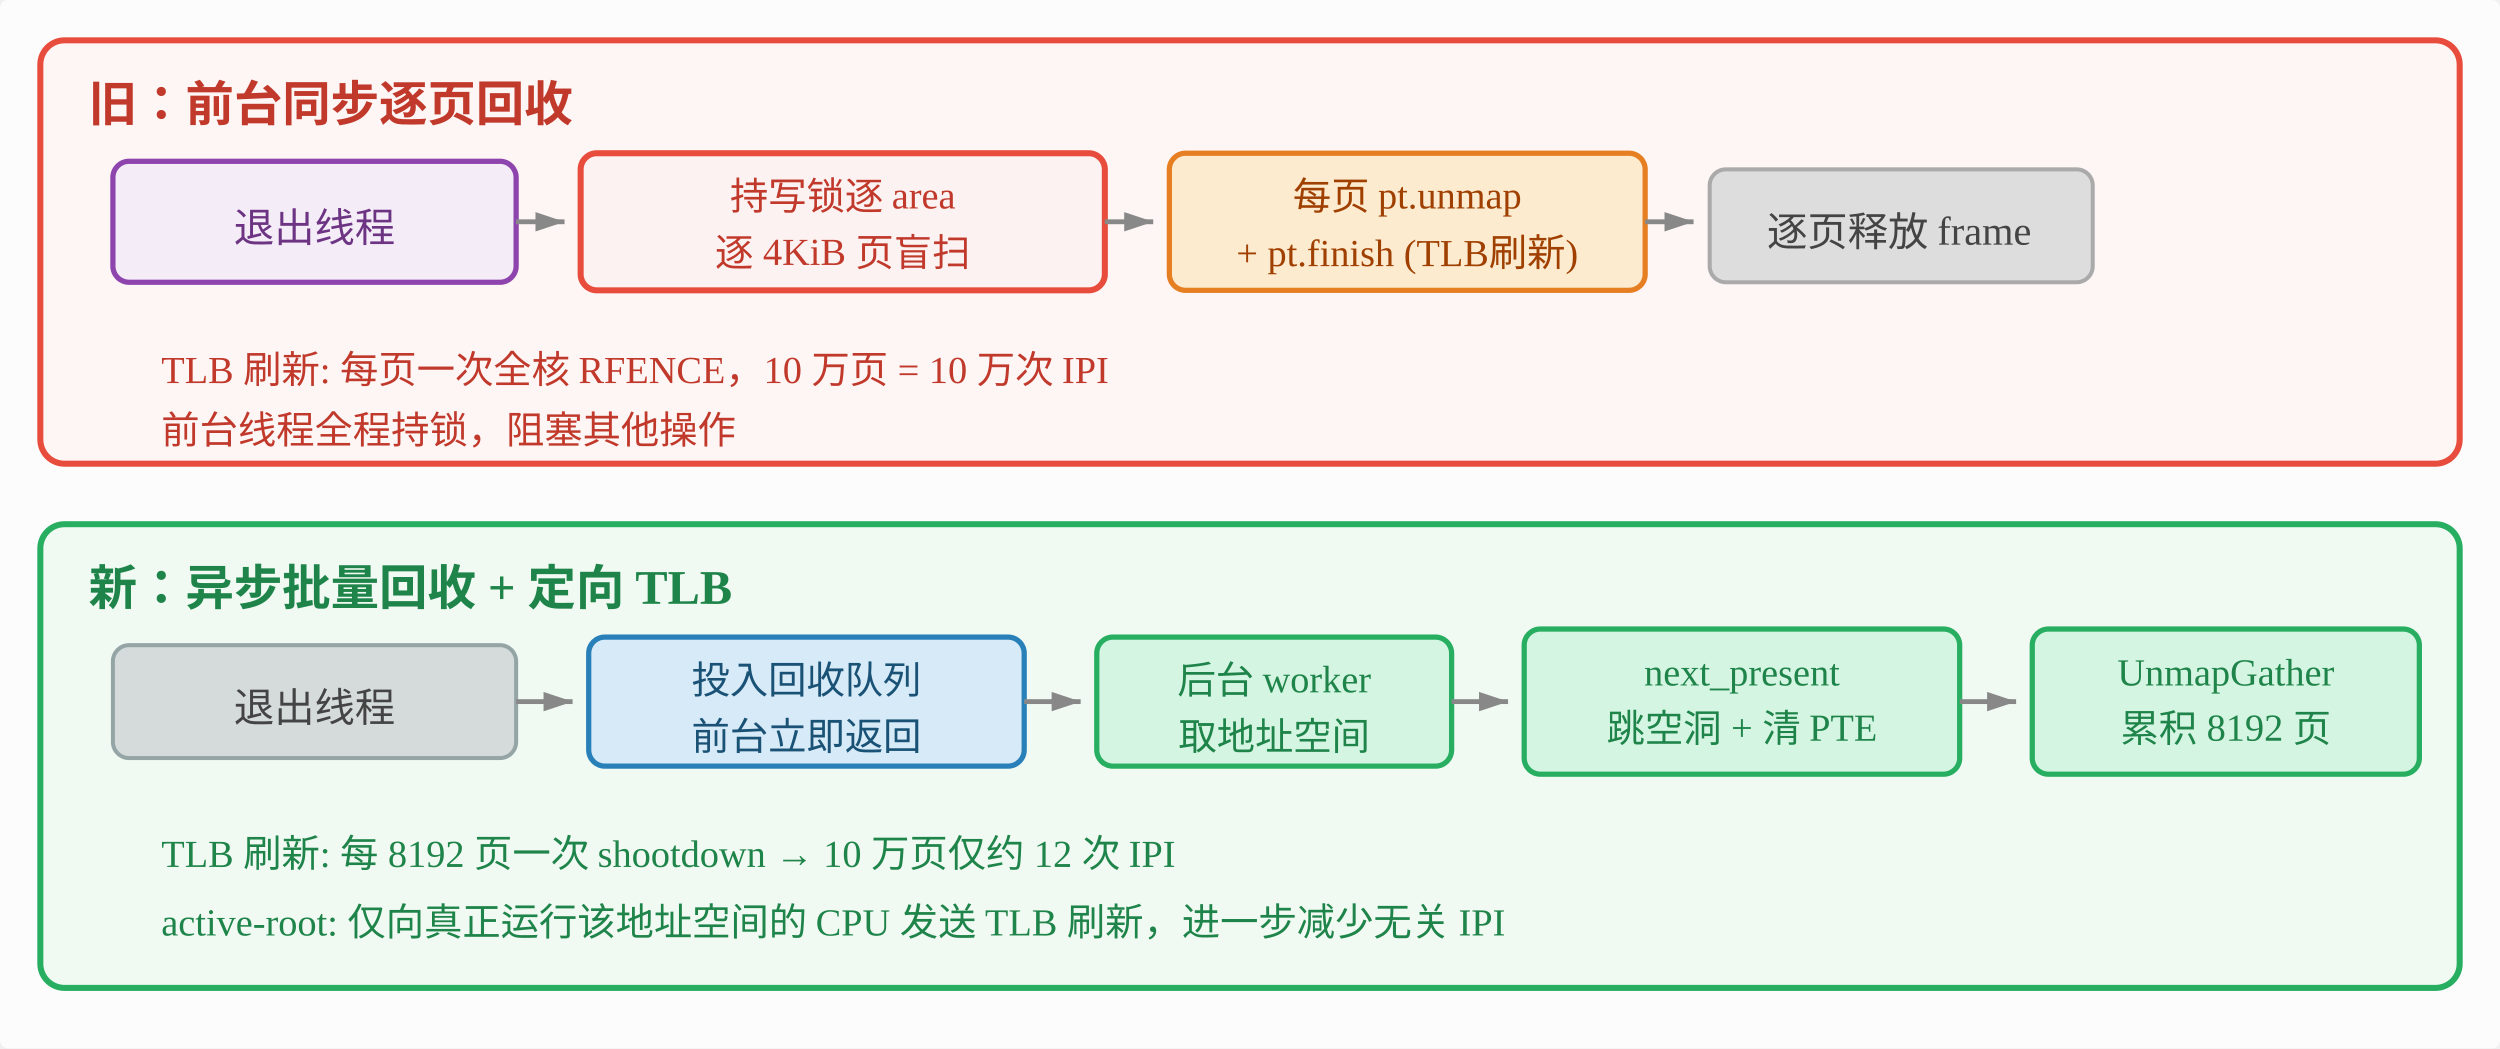
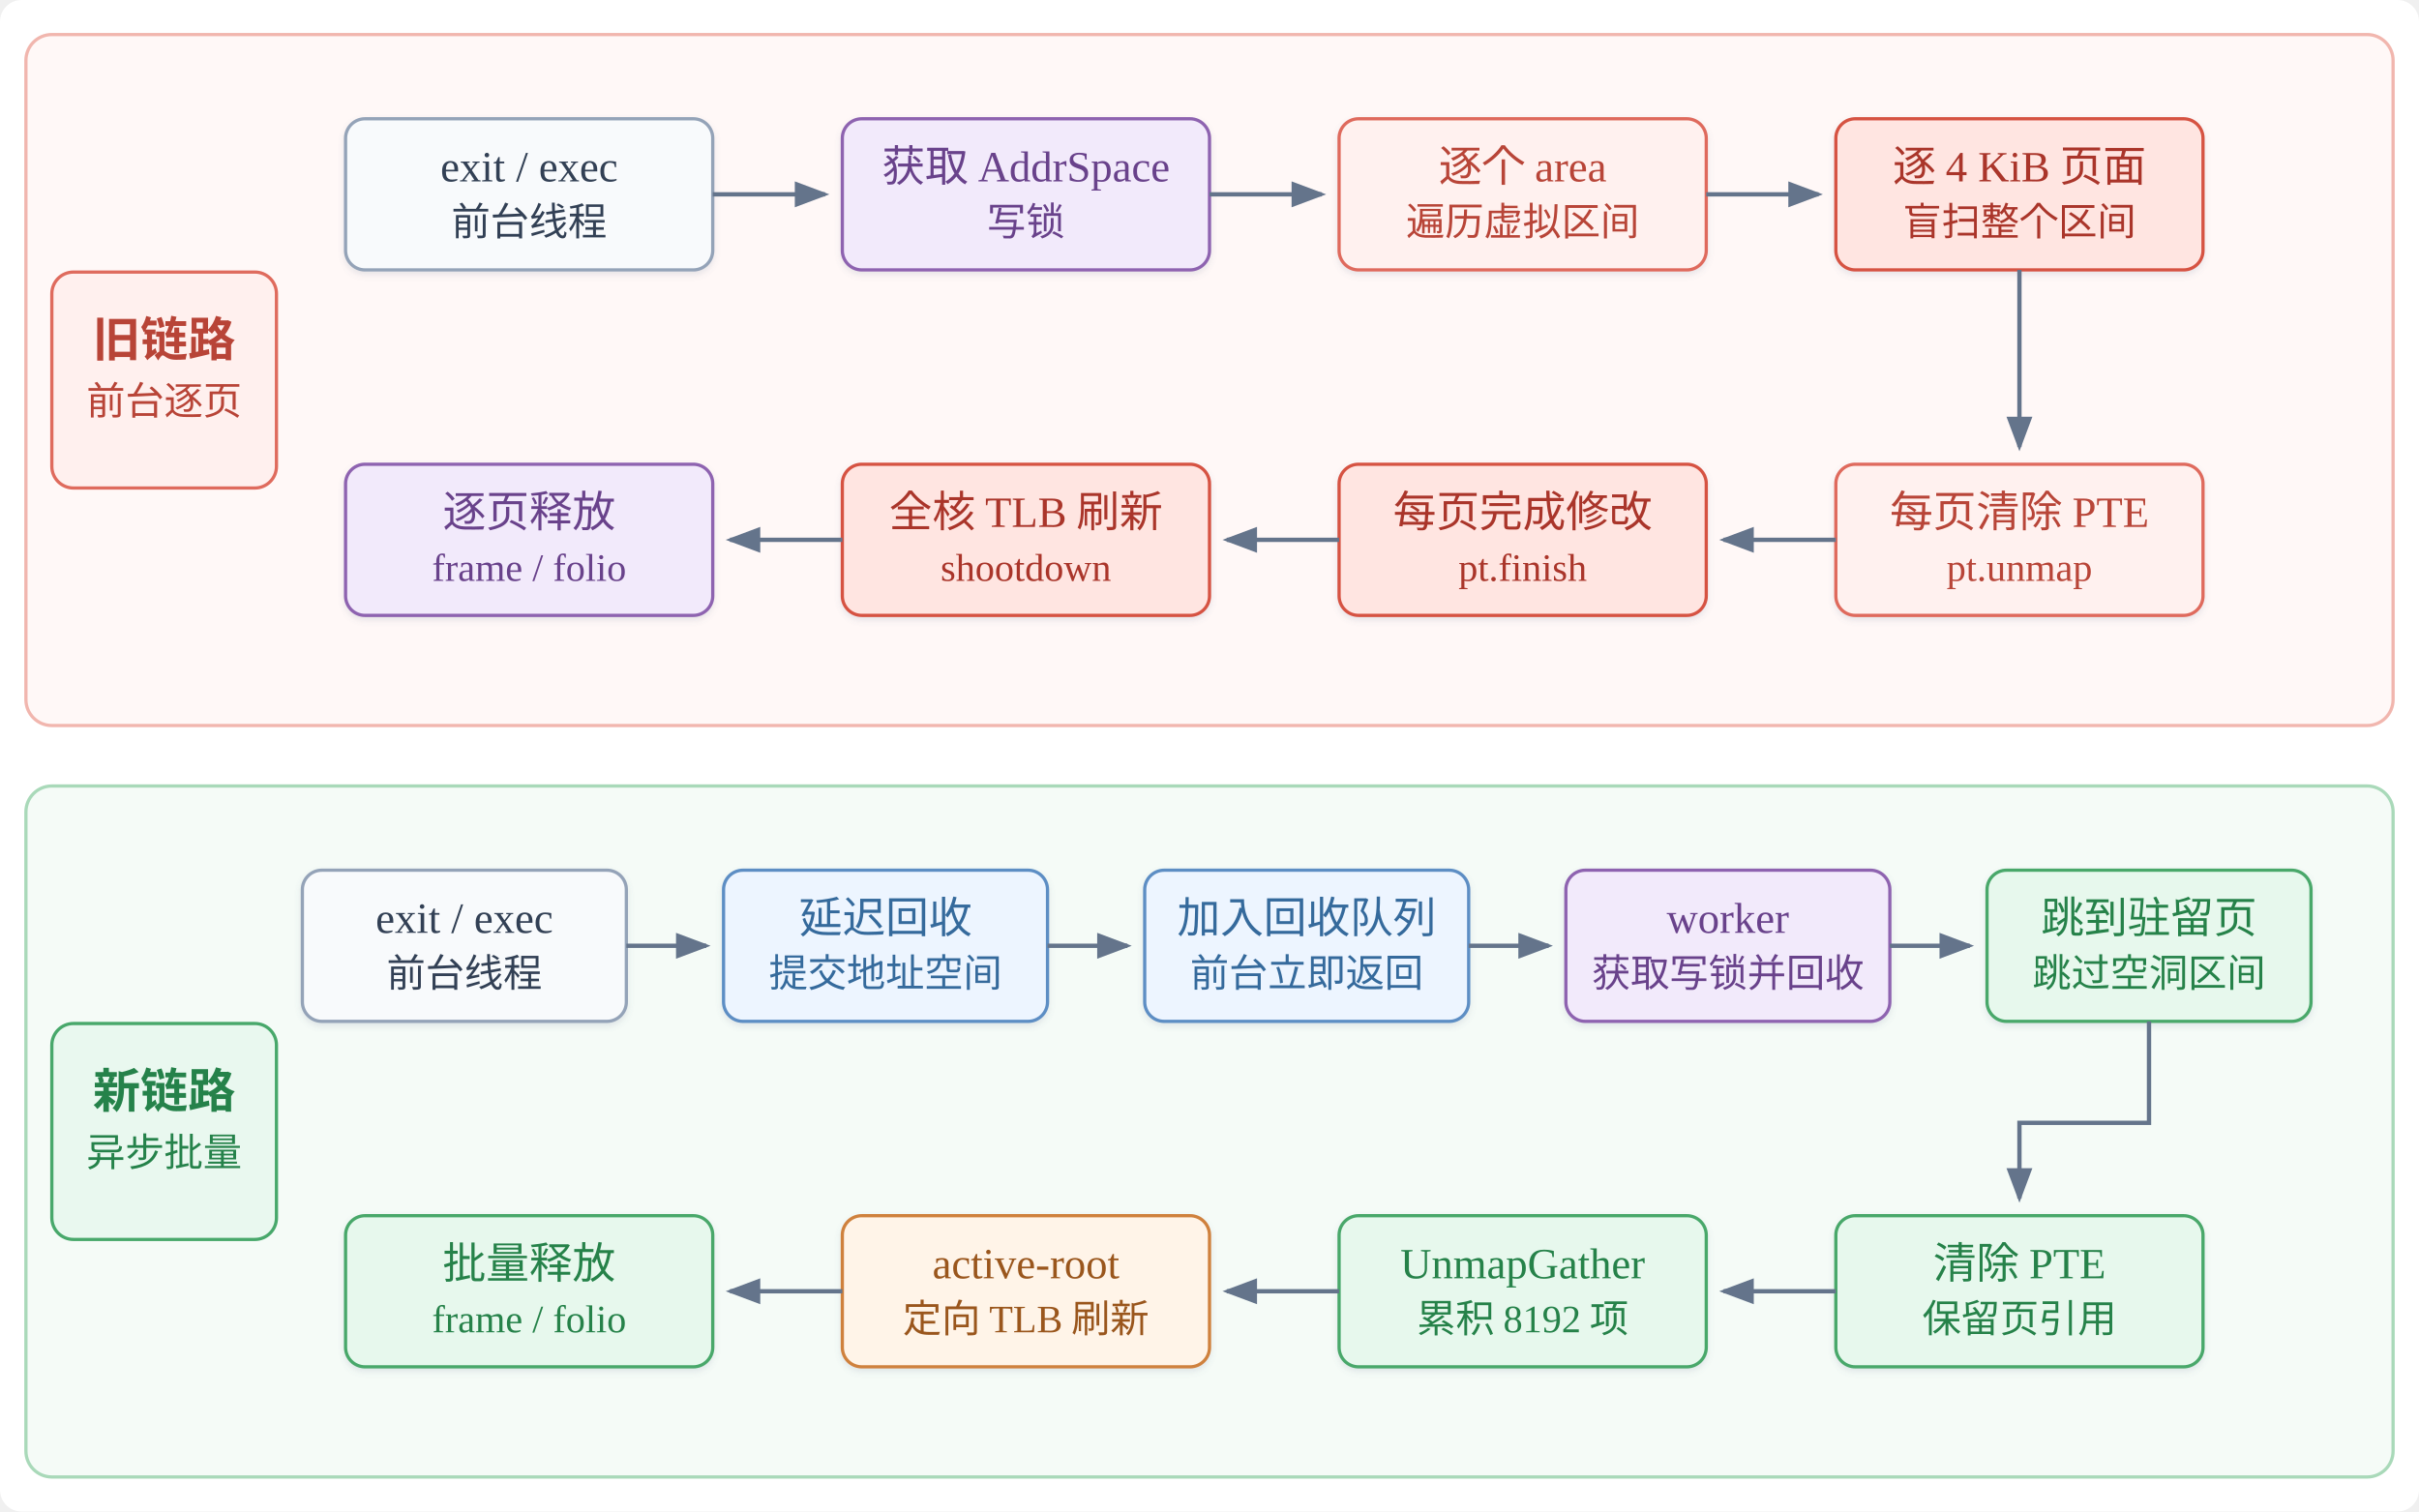
- <svg xmlns="http://www.w3.org/2000/svg" viewBox="0 0 620 260" font-family="KaiTi,STKaiti,楷体,Times New Roman,serif">
+ <svg xmlns="http://www.w3.org/2000/svg" viewBox="0 0 1120 700">
  <defs>
-     <marker id="a" markerWidth="6" markerHeight="4" refX="6" refY="2" orient="auto">
-       <path d="M0,0 L6,2 L0,4 Z" fill="#888" />
+     <marker id="arrow" markerWidth="8" markerHeight="6" refX="7" refY="3" orient="auto">
+       <path d="M0,0 L8,3 L0,6 Z" fill="#64748b" />
    </marker>
+     <filter id="shadow" x="-10%" y="-15%" width="120%" height="140%">
+       <feDropShadow dx="0" dy="1.5" stdDeviation="1.5" flood-color="#64748b" flood-opacity="0.16" />
+     </filter>
+     <style>
+       text { font-family: KaiTi, STKaiti, 楷体, serif; }
+       .latin { font-family: "Times New Roman", Times, serif; }
+       .row { stroke-width: 1.5; }
+       .node { stroke-width: 1.5; }
+       .row-label { font-size: 22px; font-weight: 700; }
+       .node-text { font-size: 20px; }
+       .small { font-size: 18px; }
+       .arrow { stroke: #64748b; stroke-width: 2; fill: none; marker-end: url(#arrow); }
+     </style>
  </defs>
-   <rect width="620" height="260" fill="#fcfcfc" rx="2" />
-   <rect x="10" y="10" width="600" height="105" rx="6" fill="#fef5f5" stroke="#e74c3c" stroke-width="1.5" />
-   <text x="22" y="30" fill="#c0392b" font-size="12" font-weight="bold">旧：前台同步逐页回收</text>
-   <rect x="28" y="40" width="100" height="30" rx="4" fill="#f4ecf7" stroke="#8e44ad" stroke-width="1.3" />
-   <text x="78" y="60" text-anchor="middle" fill="#6c3483" font-size="10">退出线程</text>
-   <line x1="128" y1="55" x2="140" y2="55" stroke="#888" stroke-width="1.2" marker-end="url(#a)" />
-   <rect x="144" y="38" width="130" height="34" rx="4" fill="#fdf2f2" stroke="#e74c3c" stroke-width="1.5" />
-   <text x="209" y="52" text-anchor="middle" fill="#c0392b" font-size="9.5">持写锁逐 area</text>
-   <text x="209" y="66" text-anchor="middle" fill="#c0392b" font-size="9.5">逐 4KiB 页盲扫</text>
-   <line x1="274" y1="55" x2="286" y2="55" stroke="#888" stroke-width="1.2" marker-end="url(#a)" />
-   <rect x="290" y="38" width="118" height="34" rx="4" fill="#fdebd0" stroke="#e67e22" stroke-width="1.3" />
-   <text x="349" y="52" text-anchor="middle" fill="#a04000" font-size="9.5">每页 pt.unmap</text>
-   <text x="349" y="66" text-anchor="middle" fill="#a04000" font-size="9.5">+ pt.finish (TLB刷新)</text>
-   <line x1="408" y1="55" x2="420" y2="55" stroke="#888" stroke-width="1.2" marker-end="url(#a)" />
-   <rect x="424" y="42" width="95" height="28" rx="4" fill="#ddd" stroke="#aaa" stroke-width="1" />
-   <text x="471" y="61" text-anchor="middle" fill="#444" font-size="10">逐页释放 frame</text>
-   <text x="40" y="95" fill="#c0392b" font-size="9.5">TLB 刷新: 每页一次全核 RFENCE，10 万页 = 10 万次 IPI</text>
-   <text x="40" y="110" fill="#c0392b" font-size="9.5">前台线程全程持锁，阻塞其他操作</text>
-   <rect x="10" y="130" width="600" height="115" rx="6" fill="#f0faf3" stroke="#27ae60" stroke-width="1.5" />
-   <text x="22" y="150" fill="#1e8449" font-size="12" font-weight="bold">新：异步批量回收 + 定向 TLB</text>
-   <rect x="28" y="160" width="100" height="28" rx="4" fill="#d5dbdb" stroke="#95a5a6" stroke-width="1" />
-   <text x="78" y="179" text-anchor="middle" fill="#444" font-size="10">退出线程</text>
-   <line x1="128" y1="174" x2="142" y2="174" stroke="#888" stroke-width="1.2" marker-end="url(#a)" />
-   <rect x="146" y="158" width="108" height="32" rx="4" fill="#d6eaf8" stroke="#2980b9" stroke-width="1.3" />
-   <text x="200" y="172" text-anchor="middle" fill="#1a5276" font-size="9.5">投入回收队列</text>
-   <text x="200" y="186" text-anchor="middle" fill="#1a5276" font-size="9.5">前台立即返回</text>
-   <line x1="254" y1="174" x2="268" y2="174" stroke="#888" stroke-width="1.2" marker-end="url(#a)" />
-   <rect x="272" y="158" width="88" height="32" rx="4" fill="#d5f5e3" stroke="#27ae60" stroke-width="1.3" />
-   <text x="316" y="172" text-anchor="middle" fill="#1e8449" font-size="9.5">后台 worker</text>
-   <text x="316" y="186" text-anchor="middle" fill="#1e8449" font-size="9.5">取地址空间</text>
-   <line x1="360" y1="174" x2="374" y2="174" stroke="#888" stroke-width="1.2" marker-end="url(#a)" />
-   <rect x="378" y="156" width="108" height="36" rx="4" fill="#d5f5e3" stroke="#27ae60" stroke-width="1.3" />
-   <text x="432" y="170" text-anchor="middle" fill="#1e8449" font-size="9.5">next_present</text>
-   <text x="432" y="184" text-anchor="middle" fill="#1e8449" font-size="9.5">跳空洞 + 清 PTE</text>
-   <line x1="486" y1="174" x2="500" y2="174" stroke="#888" stroke-width="1.2" marker-end="url(#a)" />
-   <rect x="504" y="156" width="96" height="36" rx="4" fill="#d5f5e3" stroke="#27ae60" stroke-width="1.3" />
-   <text x="552" y="170" text-anchor="middle" fill="#1e8449" font-size="9.5">UnmapGather</text>
-   <text x="552" y="184" text-anchor="middle" fill="#1e8449" font-size="9.5">累积 8192 页</text>
-   <text x="40" y="215" fill="#1e8449" font-size="9.5">TLB 刷新: 每 8192 页一次 shootdown → 10 万页仅约 12 次 IPI</text>
-   <text x="40" y="232" fill="#1e8449" font-size="9.5">active-root: 仅向真正运行该地址空间的 CPU 发送 TLB 刷新，进一步减少无关 IPI</text>
+   <rect width="1120" height="700" rx="10" fill="#ffffff" />
+   <rect class="row" x="12" y="16" width="1096" height="320" rx="12" fill="#fff8f7" stroke="#f1b6ae" />
+   <rect x="24" y="126" width="104" height="100" rx="10" fill="#fff0ee" stroke="#df6b5d" stroke-width="1.5" />
+   <text class="row-label" x="76" y="165" text-anchor="middle" fill="#b84437">旧链路</text>
+   <text class="small" x="76" y="192" text-anchor="middle" fill="#b84437">前台逐页</text>
+   <g filter="url(#shadow)">
+     <rect class="node" x="160" y="55" width="170" height="70" rx="9" fill="#f8fafc" stroke="#94a3b8" />
+     <text class="node-text latin" x="245" y="84" text-anchor="middle" fill="#334155">exit / exec</text>
+     <text class="small" x="245" y="109" text-anchor="middle" fill="#334155">前台线程</text>
+     <rect class="node" x="390" y="55" width="170" height="70" rx="9" fill="#f2eafb" stroke="#8e63b0" />
+     <text class="node-text" x="475" y="84" text-anchor="middle" fill="#69428b">获取 <tspan class="latin">AddrSpace</tspan>
+     </text>
+     <text class="small" x="475" y="109" text-anchor="middle" fill="#69428b">写锁</text>
+     <rect class="node" x="620" y="55" width="170" height="70" rx="9" fill="#fff1ef" stroke="#df6b5d" />
+     <text class="node-text" x="705" y="84" text-anchor="middle" fill="#b84437">逐个 <tspan class="latin">area</tspan>
+     </text>
+     <text class="small" x="705" y="109" text-anchor="middle" fill="#b84437">遍历虚拟区间</text>
+     <rect class="node" x="850" y="55" width="170" height="70" rx="9" fill="#ffe5e1" stroke="#d65243" />
+     <text class="node-text" x="935" y="84" text-anchor="middle" fill="#aa362b">逐 <tspan class="latin">4 KiB</tspan> 页面</text>
+     <text class="small" x="935" y="109" text-anchor="middle" fill="#aa362b">盲扫整个区间</text>
+     <rect class="node" x="850" y="215" width="170" height="70" rx="9" fill="#fff1ef" stroke="#df6b5d" />
+     <text class="node-text" x="935" y="244" text-anchor="middle" fill="#b84437">每页清除 <tspan class="latin">PTE</tspan>
+     </text>
+     <text class="small latin" x="935" y="269" text-anchor="middle" fill="#b84437">pt.unmap</text>
+     <rect class="node" x="620" y="215" width="170" height="70" rx="9" fill="#ffe5e1" stroke="#d65243" />
+     <text class="node-text" x="705" y="244" text-anchor="middle" fill="#aa362b">每页完成修改</text>
+     <text class="small latin" x="705" y="269" text-anchor="middle" fill="#aa362b">pt.finish</text>
+     <rect class="node" x="390" y="215" width="170" height="70" rx="9" fill="#ffe5e1" stroke="#d65243" />
+     <text class="node-text" x="475" y="244" text-anchor="middle" fill="#aa362b">全核 <tspan class="latin">TLB</tspan> 刷新</text>
+     <text class="small latin" x="475" y="269" text-anchor="middle" fill="#aa362b">shootdown</text>
+     <rect class="node" x="160" y="215" width="170" height="70" rx="9" fill="#f2eafb" stroke="#8e63b0" />
+     <text class="node-text" x="245" y="244" text-anchor="middle" fill="#69428b">逐页释放</text>
+     <text class="small latin" x="245" y="269" text-anchor="middle" fill="#69428b">frame / folio</text>
+   </g>
+   <path class="arrow" d="M330 90 H382" />
+   <path class="arrow" d="M560 90 H612" />
+   <path class="arrow" d="M790 90 H842" />
+   <path class="arrow" d="M935 125 V207" />
+   <path class="arrow" d="M850 250 H798" />
+   <path class="arrow" d="M620 250 H568" />
+   <path class="arrow" d="M390 250 H338" />
+   <rect class="row" x="12" y="364" width="1096" height="320" rx="12" fill="#f5fbf7" stroke="#a9d9b9" />
+   <rect x="24" y="474" width="104" height="100" rx="10" fill="#e9f8ef" stroke="#48a86b" stroke-width="1.5" />
+   <text class="row-label" x="76" y="513" text-anchor="middle" fill="#25824a">新链路</text>
+   <text class="small" x="76" y="540" text-anchor="middle" fill="#25824a">异步批量</text>
+   <g filter="url(#shadow)">
+     <rect class="node" x="140" y="403" width="150" height="70" rx="9" fill="#f8fafc" stroke="#94a3b8" />
+     <text class="node-text latin" x="215" y="432" text-anchor="middle" fill="#334155">exit / exec</text>
+     <text class="small" x="215" y="457" text-anchor="middle" fill="#334155">前台线程</text>
+     <rect class="node" x="335" y="403" width="150" height="70" rx="9" fill="#edf5ff" stroke="#5d8ec4" />
+     <text class="node-text" x="410" y="432" text-anchor="middle" fill="#356a9c">延迟回收</text>
+     <text class="small" x="410" y="457" text-anchor="middle" fill="#356a9c">提交地址空间</text>
+     <rect class="node" x="530" y="403" width="150" height="70" rx="9" fill="#edf5ff" stroke="#5d8ec4" />
+     <text class="node-text" x="605" y="432" text-anchor="middle" fill="#356a9c">加入回收队列</text>
+     <text class="small" x="605" y="457" text-anchor="middle" fill="#356a9c">前台立即返回</text>
+     <rect class="node" x="725" y="403" width="150" height="70" rx="9" fill="#f2eafb" stroke="#8e63b0" />
+     <text class="node-text latin" x="800" y="432" text-anchor="middle" fill="#69428b">worker</text>
+     <text class="small" x="800" y="457" text-anchor="middle" fill="#69428b">获取写锁并回收</text>
+     <rect class="node" x="920" y="403" width="150" height="70" rx="9" fill="#e7f8ed" stroke="#48a86b" />
+     <text class="node-text" x="995" y="432" text-anchor="middle" fill="#25824a">跳到驻留页</text>
+     <text class="small" x="995" y="457" text-anchor="middle" fill="#25824a">跳过空洞区间</text>
+     <rect class="node" x="850" y="563" width="170" height="70" rx="9" fill="#e7f8ed" stroke="#48a86b" />
+     <text class="node-text" x="935" y="592" text-anchor="middle" fill="#25824a">清除 <tspan class="latin">PTE</tspan>
+     </text>
+     <text class="small" x="935" y="617" text-anchor="middle" fill="#25824a">保留页引用</text>
+     <rect class="node" x="620" y="563" width="170" height="70" rx="9" fill="#e7f8ed" stroke="#48a86b" />
+     <text class="node-text latin" x="705" y="592" text-anchor="middle" fill="#25824a">UnmapGather</text>
+     <text class="small" x="705" y="617" text-anchor="middle" fill="#25824a">累积 <tspan class="latin">8192</tspan> 项</text>
+     <rect class="node" x="390" y="563" width="170" height="70" rx="9" fill="#fff4e8" stroke="#cf813c" />
+     <text class="node-text latin" x="475" y="592" text-anchor="middle" fill="#9a571f">active-root</text>
+     <text class="small" x="475" y="617" text-anchor="middle" fill="#9a571f">定向 <tspan class="latin">TLB</tspan> 刷新</text>
+     <rect class="node" x="160" y="563" width="170" height="70" rx="9" fill="#e7f8ed" stroke="#48a86b" />
+     <text class="node-text" x="245" y="592" text-anchor="middle" fill="#25824a">批量释放</text>
+     <text class="small latin" x="245" y="617" text-anchor="middle" fill="#25824a">frame / folio</text>
+   </g>
+   <path class="arrow" d="M290 438 H327" />
+   <path class="arrow" d="M485 438 H522" />
+   <path class="arrow" d="M680 438 H717" />
+   <path class="arrow" d="M875 438 H912" />
+   <path class="arrow" d="M995 473 V520 H935 V555" />
+   <path class="arrow" d="M850 598 H798" />
+   <path class="arrow" d="M620 598 H568" />
+   <path class="arrow" d="M390 598 H338" />
</svg>
